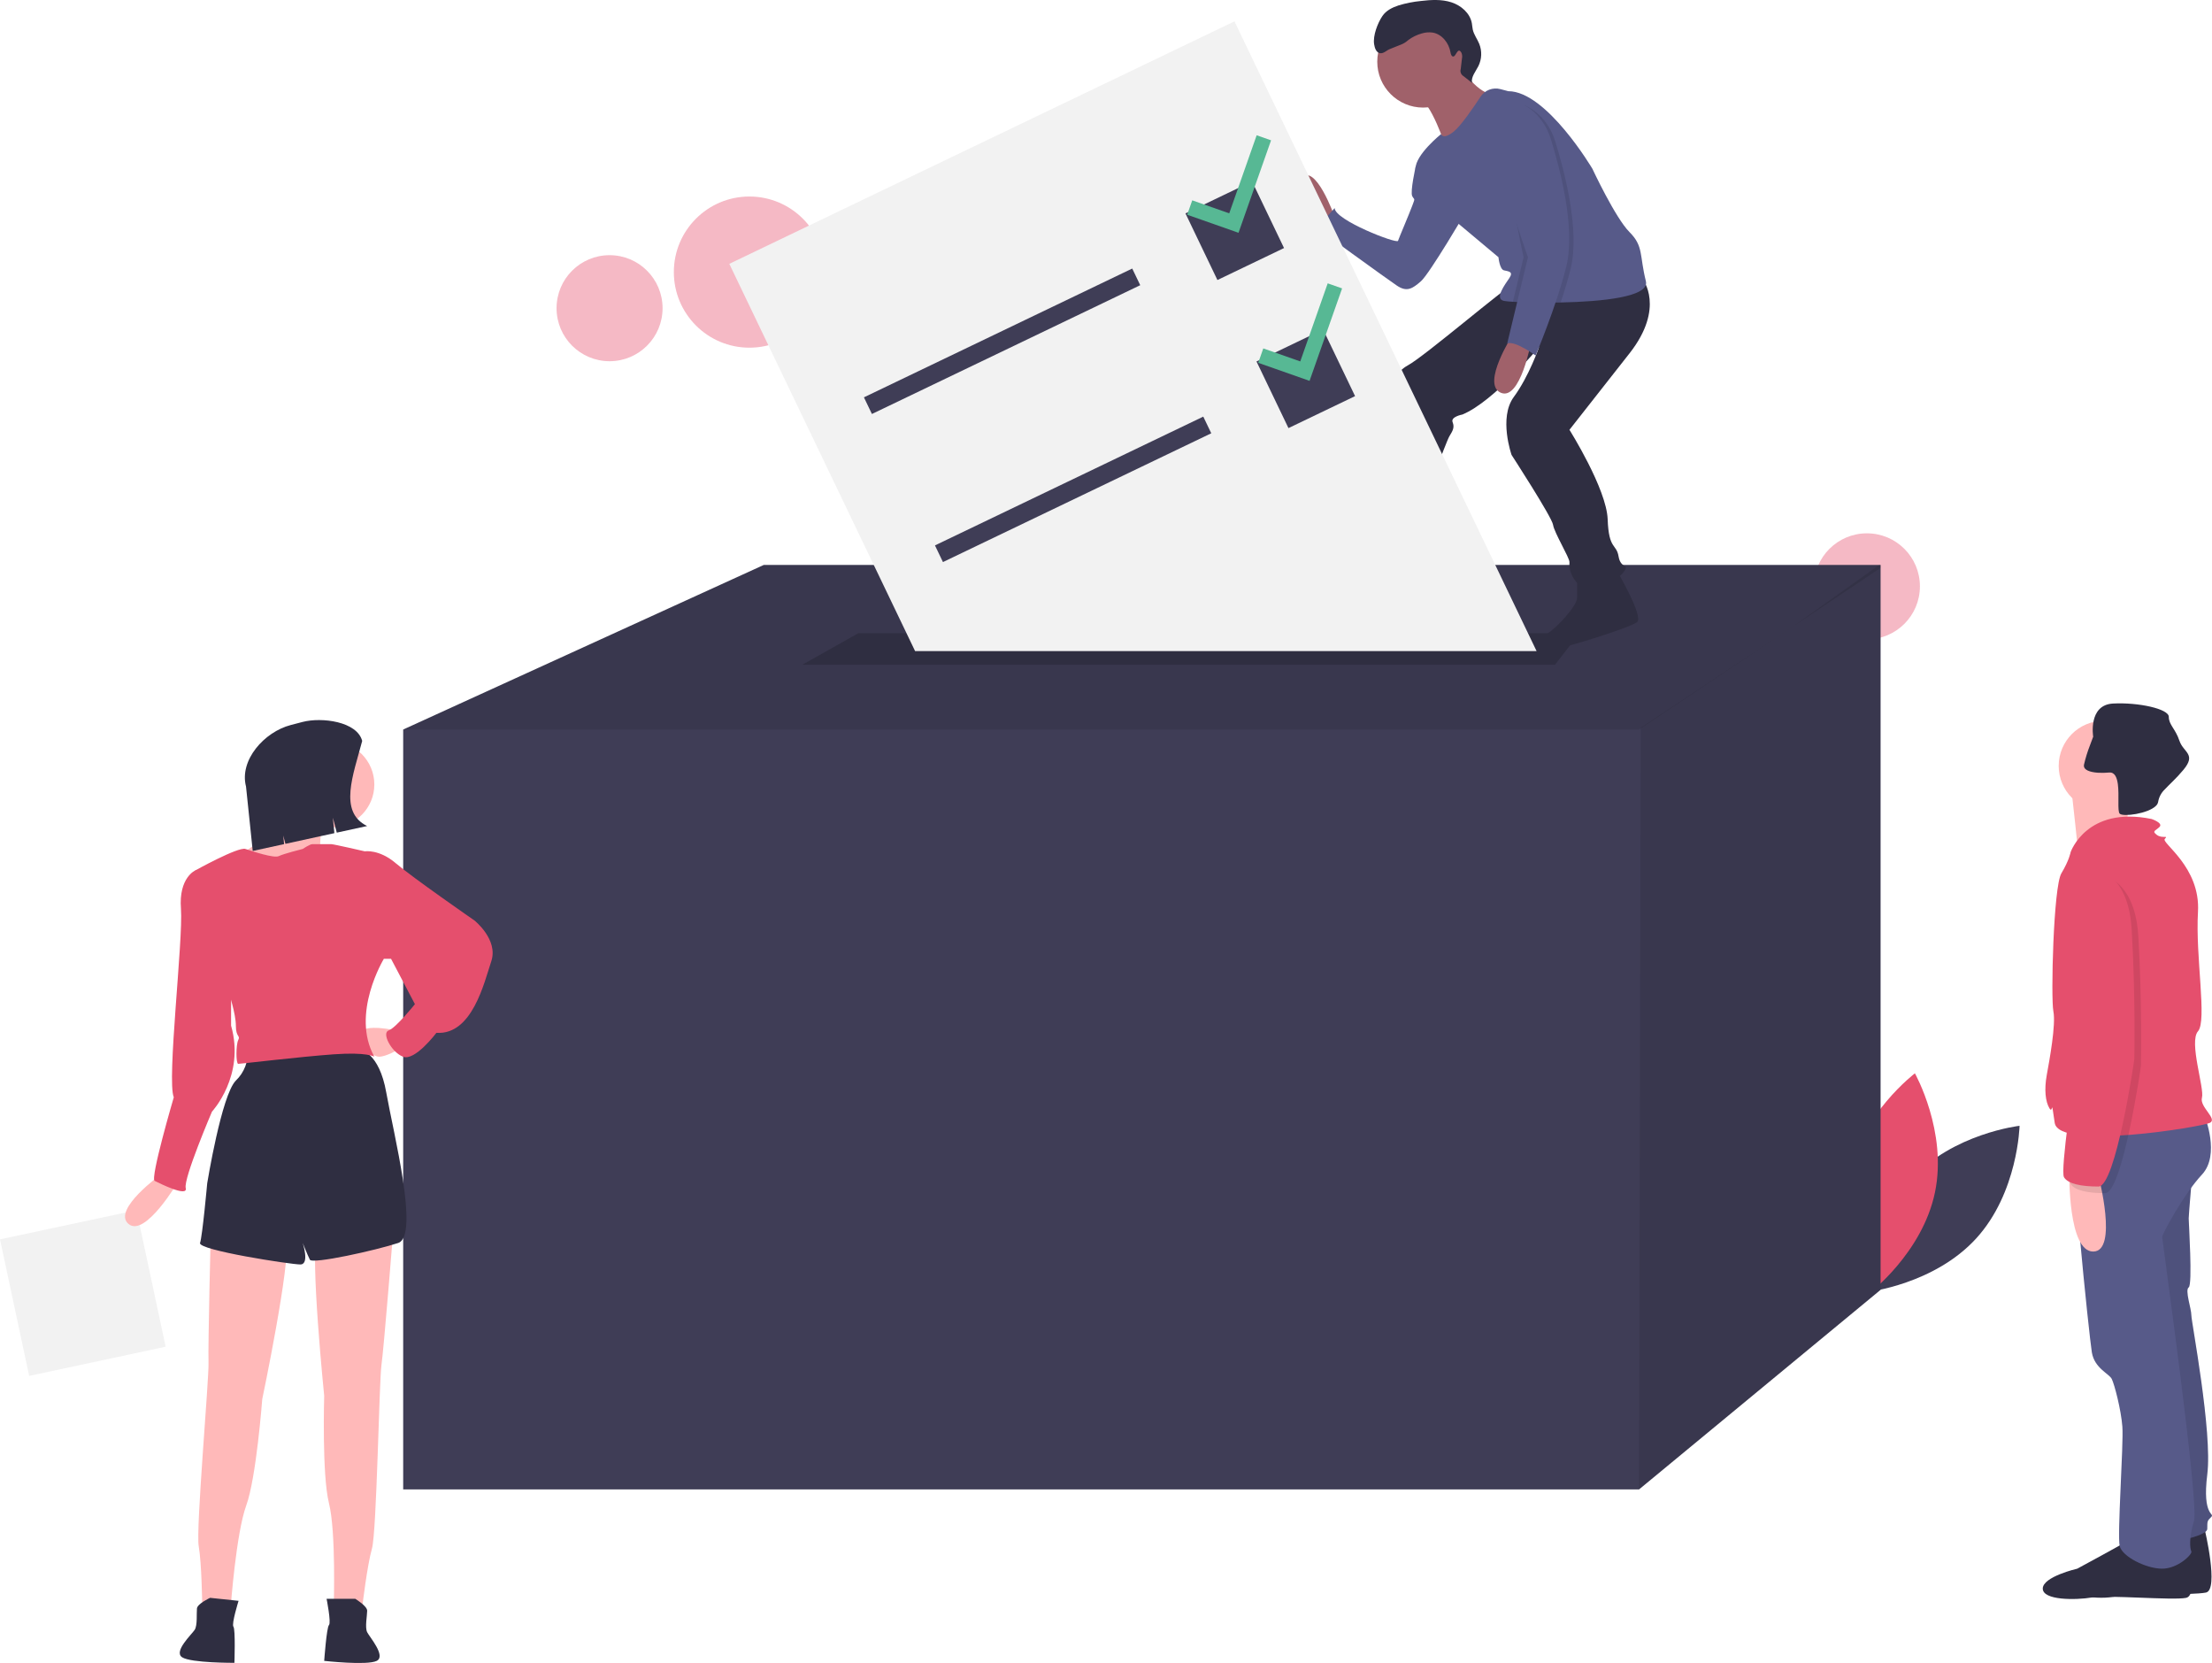
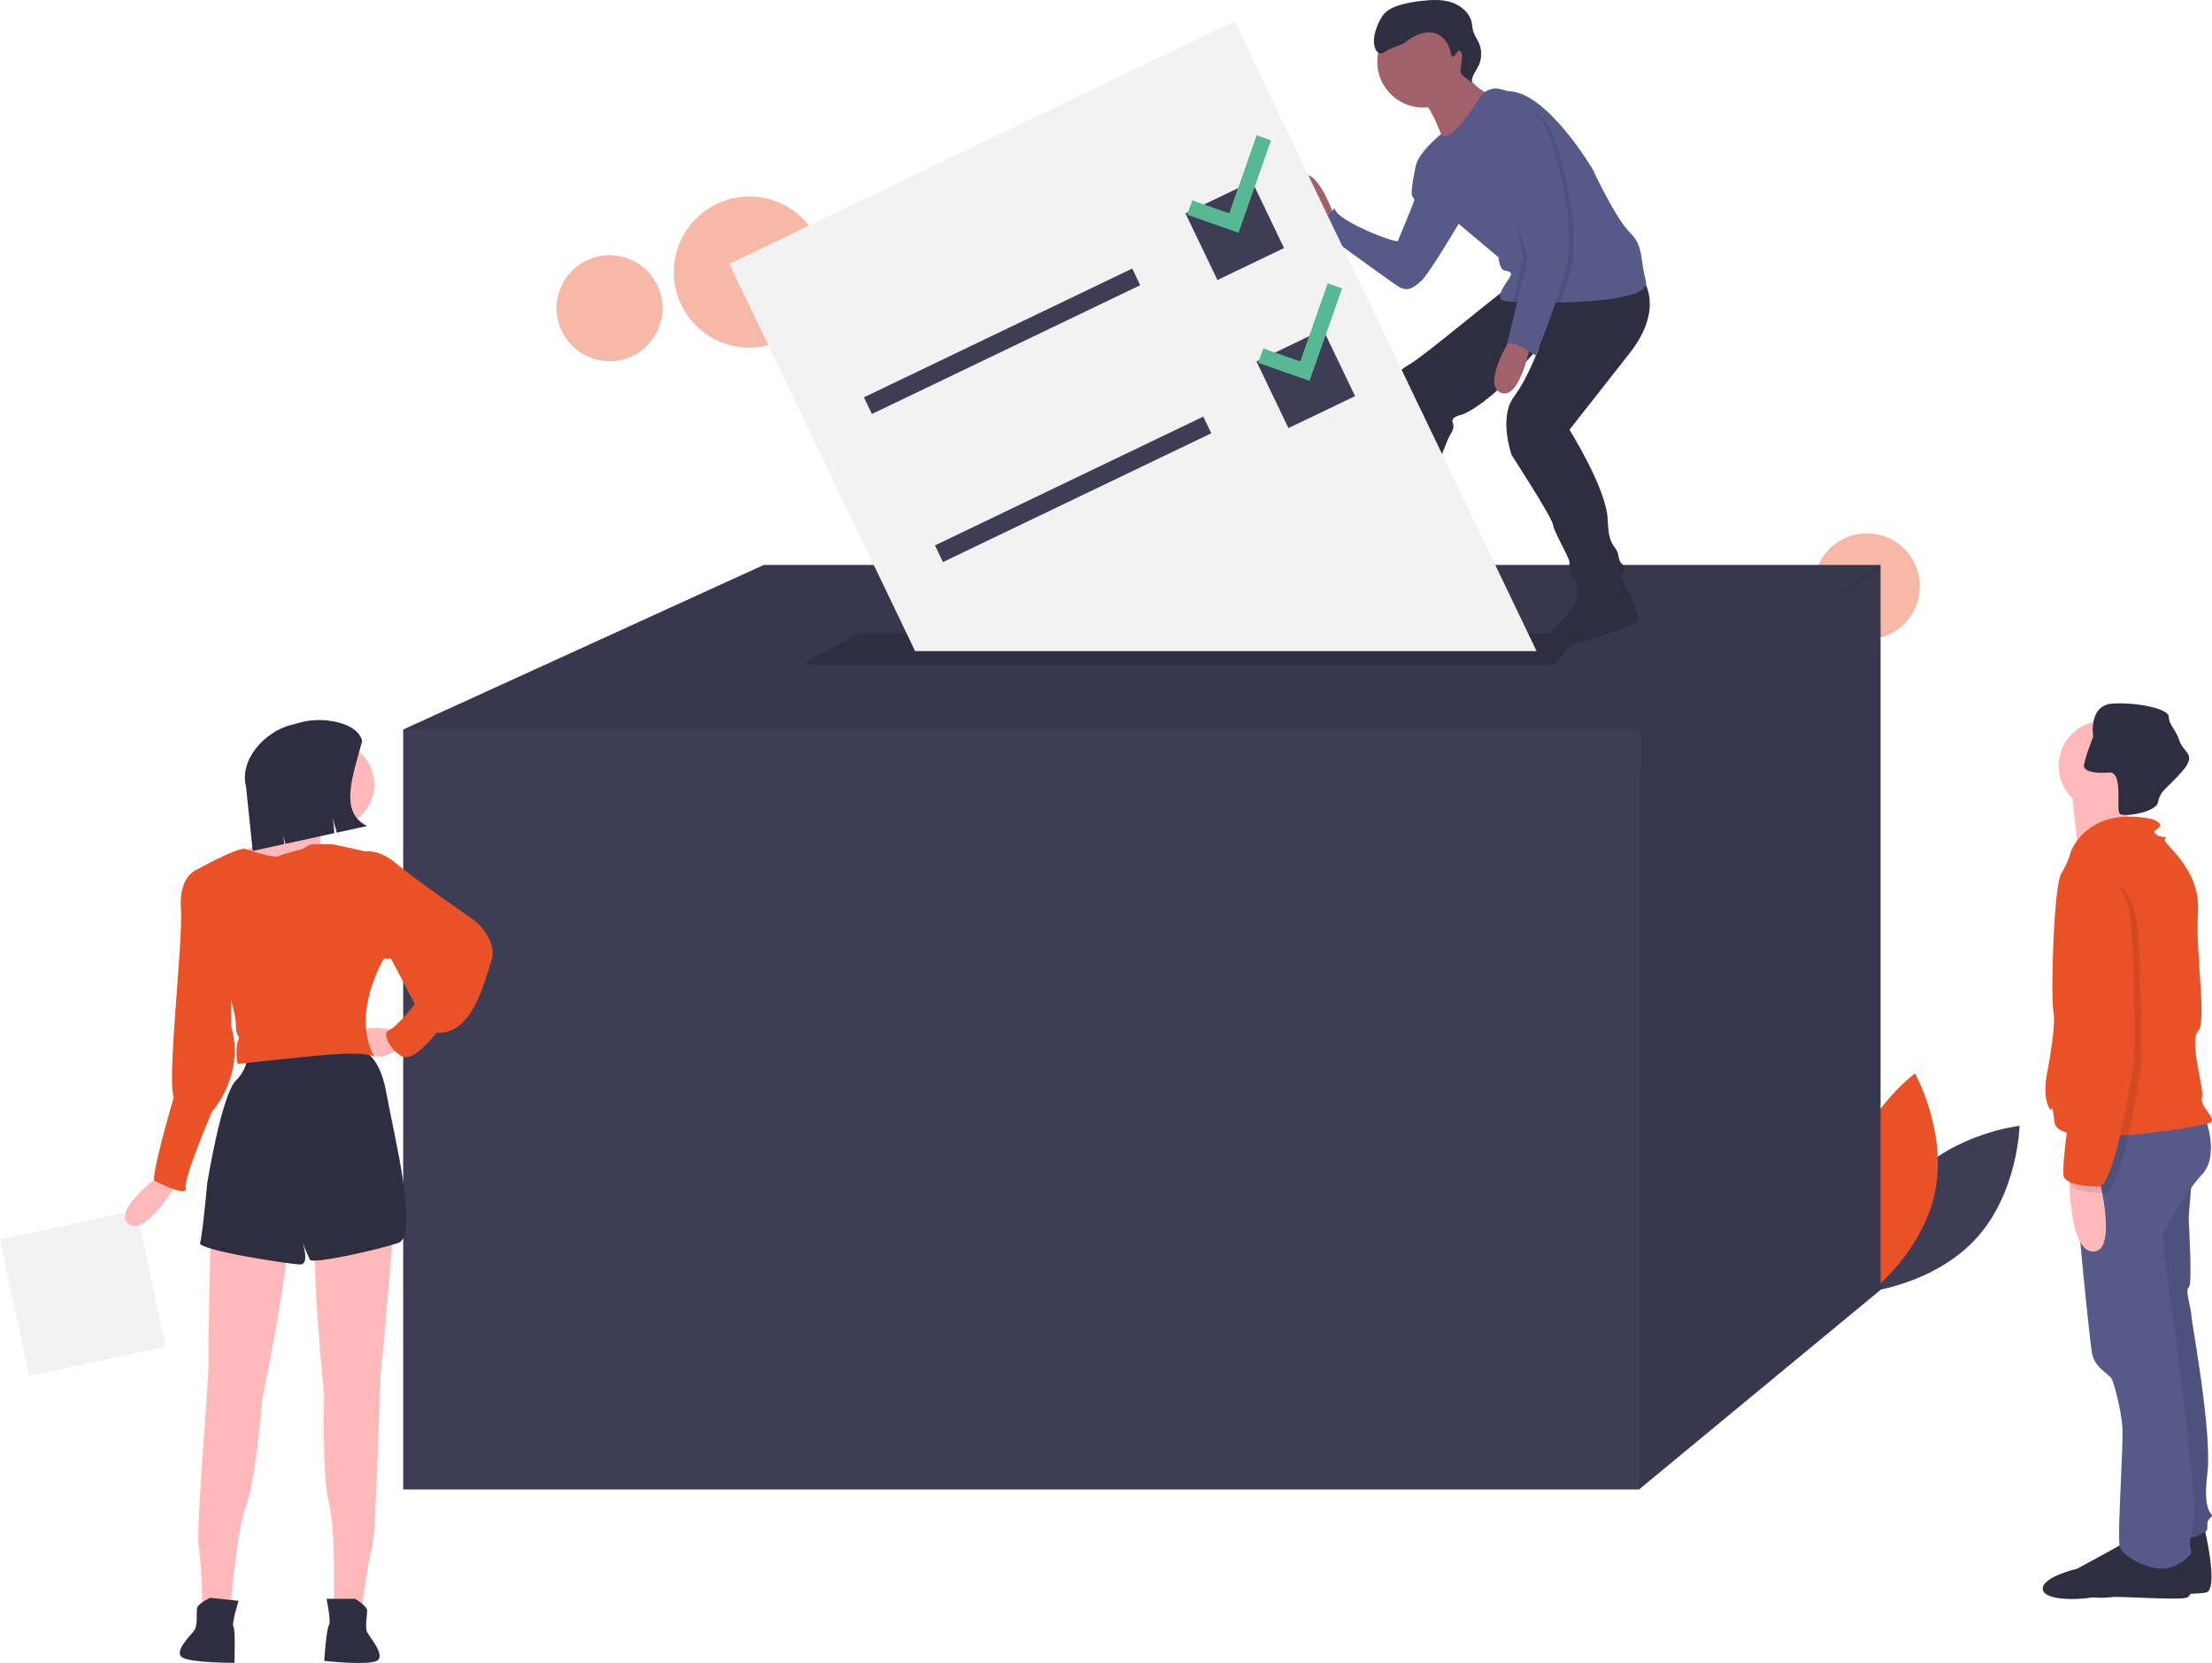
<svg xmlns="http://www.w3.org/2000/svg" data-name="Layer 1" width="914.817" height="687.575" viewBox="0 0 914.817 687.575">
-   <circle cx="772.098" cy="242.425" r="21.92" fill="#e54f6d" opacity="0.4" />
-   <circle cx="309.93" cy="112.501" r="31.248" fill="#e54f6d" opacity="0.4" />
-   <circle cx="252.098" cy="127.425" r="21.92" fill="#e54f6d" opacity="0.4" />
+   <circle cx="772.098" cy="242.425" r="21.92" fill="#e95126" opacity="0.4" />
+   <circle cx="309.93" cy="112.501" r="31.248" fill="#e95126" opacity="0.4" />
+   <circle cx="252.098" cy="127.425" r="21.92" fill="#e95126" opacity="0.4" />
  <path d="M933.049,593.762c-17.32,18.962-17.949,46.584-17.949,46.584s27.453-3.122,44.773-22.084,17.949-46.584,17.949-46.584S950.369,574.8,933.049,593.762Z" transform="translate(-142.5916 -106.2126)" fill="#3f3d56" />
-   <path d="M942.833,599.218c-5.241,25.141-27.272,41.815-27.272,41.815s-13.534-24.088-8.293-49.229S934.54,549.989,934.54,549.989,948.074,574.077,942.833,599.218Z" transform="translate(-142.5916 -106.2126)" fill="#e54f6d" />
+   <path d="M942.833,599.218c-5.241,25.141-27.272,41.815-27.272,41.815s-13.534-24.088-8.293-49.229S934.54,549.989,934.54,549.989,948.074,574.077,942.833,599.218Z" transform="translate(-142.5916 -106.2126)" fill="#e95126" />
  <polygon points="777.746 233.581 777.746 533.289 677.843 615.818 166.746 615.818 166.746 301.631 315.876 233.581 777.746 233.581" fill="#3f3d56" />
  <polygon points="777.746 233.581 777.746 234.782 741.882 258.788 677.843 301.631 166.746 301.631 315.876 233.581 777.746 233.581" opacity="0.1" />
  <polygon points="777.746 233.581 777.746 533.289 677.843 615.818 678.567 300.907 741.882 258.788 777.167 233.581 777.746 233.581" opacity="0.1" />
  <polygon points="643.094 274.845 331.803 274.845 354.969 261.814 653.23 261.814 643.094 274.845" fill="#2f2e41" />
  <path d="M1054.352,738.332s6.035,25.236.549,26.334-32.368.743-38.952,1.84-20.299-.743-20.299-5.681,14.264-8.229,14.264-8.229,20.299-10.972,20.847-11.521S1054.352,738.332,1054.352,738.332Z" transform="translate(-142.5916 -106.2126)" fill="#2f2e41" />
  <path d="M1049.415,589.657s-1.646,18.653-1.646,20.299,1.646,27.431,0,28.528,1.097,8.778,1.097,11.521,8.778,48.278,6.583,65.834,3.292,15.91,1.646,17.556-1.646,1.646-1.646,4.938-17.556,6.035-17.556,6.035L1018.692,623.123l9.875-36.209Z" transform="translate(-142.5916 -106.2126)" fill="#575a89" />
  <path d="M1049.415,589.657s-1.646,18.653-1.646,20.299,1.646,27.431,0,28.528,1.097,8.778,1.097,11.521,8.778,48.278,6.583,65.834,3.292,15.91,1.646,17.556-1.646,1.646-1.646,4.938-17.556,6.035-17.556,6.035L1018.692,623.123l9.875-36.209Z" transform="translate(-142.5916 -106.2126)" opacity="0.1" />
  <path d="M1046.672,746.013s5.486,19.75,0,20.847-32.368-1.257-38.952-.16-20.299,1.257-20.299-3.681,14.264-8.229,14.264-8.229,20.299-10.972,20.847-11.521S1046.672,746.013,1046.672,746.013Z" transform="translate(-142.5916 -106.2126)" fill="#2f2e41" />
  <path d="M1054.352,567.713s6.583,15.91-1.097,24.139-16.458,24.688-16.458,25.785,15.361,110.272,13.167,117.404-1.646,11.521-1.097,12.618-5.486,7.132-12.07,7.132-16.458-4.938-17.556-9.326,1.646-42.243,1.097-49.375-3.292-17.556-4.389-19.75-7.132-4.389-8.229-10.972-9.875-90.522-7.132-93.265S1054.352,567.713,1054.352,567.713Z" transform="translate(-142.5916 -106.2126)" fill="#575a89" />
  <circle cx="870.066" cy="316.665" r="18.653" fill="#ffb9b9" />
  <path d="M1024.178,432.204s-3.84,20.299-1.097,22.493-20.847,5.486-20.847,5.486-2.743-26.882-3.292-29.625S1024.178,432.204,1024.178,432.204Z" transform="translate(-142.5916 -106.2126)" fill="#ffb9b9" />
-   <path d="M998.942,458.538s6.583-19.202,33.466-13.715c0,0,4.938,1.646,3.292,3.292s-3.292,1.646-1.097,3.292,4.938,0,3.292,1.646,14.813,11.521,13.715,30.174,3.84,44.986,0,49.375,2.743,23.59,1.646,27.431,6.583,8.778,3.292,10.424-62.542,11.521-64.188,0-.549-3.292-2.194-6.035-2.194-7.681-1.097-13.715,3.84-20.847,2.743-26.334,0-51.57,3.292-57.056S998.942,458.538,998.942,458.538Z" transform="translate(-142.5916 -106.2126)" fill="#e54f6d" />
+   <path d="M998.942,458.538s6.583-19.202,33.466-13.715c0,0,4.938,1.646,3.292,3.292s-3.292,1.646-1.097,3.292,4.938,0,3.292,1.646,14.813,11.521,13.715,30.174,3.84,44.986,0,49.375,2.743,23.59,1.646,27.431,6.583,8.778,3.292,10.424-62.542,11.521-64.188,0-.549-3.292-2.194-6.035-2.194-7.681-1.097-13.715,3.84-20.847,2.743-26.334,0-51.57,3.292-57.056S998.942,458.538,998.942,458.538Z" transform="translate(-142.5916 -106.2126)" fill="#e95126" />
  <path d="M1010.463,592.4s8.229,31.271-2.194,31.271-9.875-32.368-9.875-32.368Z" transform="translate(-142.5916 -106.2126)" fill="#ffb9b9" />
  <path d="M1004.428,422.878c0,1.591,2.304,2.6,5.876,2.831h.005a29.891,29.891,0,0,0,4.543-.088c2.282-.208,3.226,1.937,3.615,4.767.636,4.669-.252,11.214.773,12.24,1.415,1.415,11.735-.005,14.961-3.215a2.981,2.981,0,0,0,.949-1.723,9.166,9.166,0,0,1,2.754-5.119c1.904-2.079,4.614-4.383,7.67-8.048,5.486-6.583,0-7.132-1.646-12.07s-4.389-6.583-4.389-9.875-12.618-6.035-23.042-5.486-8.229,13.715-8.229,13.715-.62,1.591-1.361,3.643a57.214,57.214,0,0,0-2.436,7.911A3.986,3.986,0,0,0,1004.428,422.878Z" transform="translate(-142.5916 -106.2126)" fill="#2f2e41" />
  <path d="M1006.623,466.767s18.653-1.097,20.299,26.334,1.097,53.216,1.097,53.764-7.681,52.667-14.813,52.667-12.618-1.097-14.264-3.84,4.389-42.243,4.389-42.243,2.743-41.695-1.646-54.862S996.748,468.413,1006.623,466.767Z" transform="translate(-142.5916 -106.2126)" opacity="0.1" />
-   <path d="M1003.88,464.024s18.653-1.097,20.299,26.334,1.097,53.216,1.097,53.764-7.681,52.667-14.813,52.667-12.618-1.097-14.264-3.84,4.389-42.243,4.389-42.243,2.743-41.695-1.646-54.862S994.004,465.67,1003.88,464.024Z" transform="translate(-142.5916 -106.2126)" fill="#e54f6d" />
+   <path d="M1003.88,464.024s18.653-1.097,20.299,26.334,1.097,53.216,1.097,53.764-7.681,52.667-14.813,52.667-12.618-1.097-14.264-3.84,4.389-42.243,4.389-42.243,2.743-41.695-1.646-54.862S994.004,465.67,1003.88,464.024Z" transform="translate(-142.5916 -106.2126)" fill="#e95126" />
  <path d="M694.573,195.854s-8.129-23.032-14-15.806,9.032,19.419,9.032,19.419Z" transform="translate(-142.5916 -106.2126)" fill="#a0616a" />
  <path d="M732.96,173.273,728.07,175.086s-2.336,10.381-1.432,12.188,1.355.452,0,4.065-5.419,13.097-5.871,14.452-26.194-8.581-26.194-13.548c0,0-5.419,6.323-8.129,7.677,0,0,29.807,21.677,33.871,24.387s6.323,1.355,9.935-1.806,18.968-29.355,18.968-29.355Z" transform="translate(-142.5916 -106.2126)" fill="#575a89" />
  <path d="M719.863,333.596s.452,4.968,1.355,5.419,7.677,11.742,0,14-12.194,1.355-14,2.258-33.419,2.71-33.871-2.258,15.355-5.871,15.355-5.871,14.452-9.484,16.71-14.452S719.863,333.596,719.863,333.596Z" transform="translate(-142.5916 -106.2126)" fill="#2f2e41" />
  <path d="M811.541,342.628s10.839,18.516,8.129,20.774-29.099,10.487-32.968,10.839c-4.968.452-8.581-3.613-4.516-5.871s12.645-11.742,12.645-14.903v-8.129Z" transform="translate(-142.5916 -106.2126)" fill="#2f2e41" />
  <path d="M821.928,221.596s9.484,11.742-5.419,30.71L791.67,283.919s15.355,24.387,15.806,37.032,3.613,9.935,4.516,15.355,4.968,2.71,1.806,6.774-14.903,7.677-18.516,4.516a11.196,11.196,0,0,1-3.613-9.032c0-1.806-6.323-12.194-6.774-15.355s-17.161-28.903-17.161-28.903-5.419-15.355.903-23.936,10.501-20.75,10.501-20.75-18.63,22.557-31.726,27.976c0,0-4.968.903-4.065,3.161s0,3.613-1.355,5.871-10.839,28.452-14,35.226-1.806,10.839-5.419,13.097-19.871.452-19.871-1.806,2.258-8.129,3.613-11.29,12.194-39.742,11.29-46.065.452-14.903,7.226-18.516,41.097-32.968,42.903-32.968S821.928,221.596,821.928,221.596Z" transform="translate(-142.5916 -106.2126)" fill="#2f2e41" />
  <circle cx="588.562" cy="25.512" r="18.968" fill="#a0616a" />
  <path d="M746.509,133.531s5.871,10.387,13.097,11.742-18.968,22.129-18.968,22.129-6.323-19.871-11.742-20.774S746.509,133.531,746.509,133.531Z" transform="translate(-142.5916 -106.2126)" fill="#a0616a" />
  <path d="M727.992,175.983c0,5.871,17.613,22.581,17.613,22.581l16.71,14s.452,4.968,2.258,5.419,4.065.452,2.258,3.161-6.323,8.581-2.258,9.484a33.199,33.199,0,0,0,3.699.352c1.084.063,2.357.122,3.789.176,3.342.117,7.524.194,12.054.163q1.931-.007,3.929-.045c17.076-.339,36.856-2.303,35.239-8.775-2.71-10.839-.903-14.452-6.774-20.323s-15.355-26.194-15.355-26.194-18.968-32.065-34.774-32.065l-3.283-.863a7.519,7.519,0,0,0-8.206,3.152c-3.17,4.828-8.17,12.081-11.092,14.42-4.516,3.613-5.221,1.021-5.221,1.021S727.992,170.112,727.992,175.983Z" transform="translate(-142.5916 -106.2126)" fill="#575a89" />
  <path d="M768.186,244.628s-13.097,20.323-4.968,23.936,12.645-21.226,12.645-21.226Z" transform="translate(-142.5916 -106.2126)" fill="#a0616a" />
  <path d="M743.554,129.582c-.728-.092-.958-1.01-1.081-1.734-.656-3.874-3.543-7.548-7.422-8.173a10.51,10.51,0,0,0-4.422.356,16.779,16.779,0,0,0-5.674,2.793,9.36,9.36,0,0,1-2.836,1.781c-.712.209-3.734,1.553-4.44,1.78-1.552.5-2.837,2.125-4.436,1.803-1.53-.308-2.111-2.155-2.356-3.696-.56-3.51,1.449-8.748,3.447-11.688,1.516-2.231,4.081-3.515,6.646-4.351a47.752,47.752,0,0,1,9.218-1.832c4.219-.498,8.589-.763,12.632.541s7.725,4.494,8.48,8.675c.157.871.187,1.763.379,2.627.47,2.107,1.864,3.878,2.677,5.878a11.319,11.319,0,0,1-.345,9.176c-1.126,2.265-3.084,4.441-2.662,6.935l-3.485-2.748a2.531,2.531,0,0,1-1.163-2.962l.507-4.364a3.84,3.84,0,0,0-.226-2.359C745.441,125.314,744.768,129.735,743.554,129.582Z" transform="translate(-142.5916 -106.2126)" fill="#2f2e41" />
  <path d="M776.315,213.467l-4.254,17.69c4.29.154,9.967.235,15.983.117,1.517-4.552,2.967-9.299,4.078-13.743,4.065-16.258-2.71-41.097-6.323-52.839s-12.645-14.903-12.645-14.903a41.185,41.185,0,0,0-10.387,5.419C756.896,159.273,776.315,213.467,776.315,213.467Z" transform="translate(-142.5916 -106.2126)" opacity="0.1" />
  <path d="M772.702,212.564l-4.43,18.417c1.084.063,2.357.122,3.789.176,3.342.117,7.524.194,12.054.163,1.63-4.837,3.207-9.94,4.394-14.691,4.065-16.258-2.71-41.097-6.323-52.839s-11.516,1.129-11.516,1.129,3.161-7.677-2.71-3.613S772.702,212.564,772.702,212.564Z" transform="translate(-142.5916 -106.2126)" opacity="0.1" />
  <path d="M771.347,148.886s9.032,3.161,12.645,14.903,10.387,36.581,6.323,52.839S777.67,253.209,777.67,253.209s-8.581-6.323-11.742-4.968l8.581-35.677S755.089,158.37,760.96,154.305A41.185,41.185,0,0,1,771.347,148.886Z" transform="translate(-142.5916 -106.2126)" fill="#575a89" />
  <polygon points="635.488 269.199 510.541 8.828 301.62 109.085 378.456 269.199 635.488 269.199" fill="#f2f2f2" />
  <rect x="495.48" y="243.491" width="123.081" height="7.639" transform="translate(-194.7588 159.1223) rotate(-25.6354)" fill="#3f3d56" />
  <rect x="524.86" y="304.714" width="123.081" height="7.639" transform="translate(-218.3543 177.8595) rotate(-25.6354)" fill="#3f3d56" />
  <rect x="637.968" y="186.326" width="30.558" height="30.558" transform="translate(-165.5124 196.2548) rotate(-25.6354)" fill="#3f3d56" />
  <rect x="667.347" y="247.548" width="30.558" height="30.558" transform="translate(-189.1079 214.9919) rotate(-25.6354)" fill="#3f3d56" />
  <polygon points="519.718 55.924 508.372 88.206 493.077 82.83 490.984 88.785 512.214 96.246 525.672 58.017 519.718 55.924" fill="#57b894" />
  <polygon points="549.097 117.146 537.751 149.428 522.457 144.053 520.364 150.007 541.593 157.468 555.052 119.239 549.097 117.146" fill="#57b894" />
  <g id="b6a4aa65-5bff-4dd4-a595-827386906092" data-name="woman">
    <rect x="147.984" y="611.967" width="57.724" height="57.724" transform="translate(341.0645 1124.364) rotate(167.9424)" fill="#f2f2f2" />
-     <path id="ac286760-ef31-4470-8aba-995faff60c3b-529" data-name="right hand" d="M209.53,591.492s-20.734,14.81-13.823,20.734,20.734-17.772,20.734-17.772Z" transform="translate(-142.5916 -106.2126)" fill="#ffb9b9" />
-     <path id="ad0ee0d5-d520-47bd-bca9-706ef112ee3c-530" data-name="left leg" d="M305.302,614.201s-3.949,49.367-4.937,56.279-1.975,69.114-3.949,76.025-3.949,23.696-3.949,23.696H280.619s.987-30.608-1.975-42.456-1.975-44.43-1.975-44.43-5.924-58.253-2.962-66.152S305.302,614.201,305.302,614.201Z" transform="translate(-142.5916 -106.2126)" fill="#ffb9b9" />
-     <path id="a2d865fc-f989-4a0f-bdfe-5d1a04b5cb09-531" data-name="left shoe" d="M289.505,767.239s4.937,2.962,4.937,4.937-.987,6.911,0,8.886,7.899,9.873,3.949,11.848-21.722,0-21.722,0,.987-13.823,1.975-14.81-.987-10.861-.987-10.861Z" transform="translate(-142.5916 -106.2126)" fill="#2f2e41" />
-     <path id="a5afd73e-dc2f-49f8-bb76-01b6bc8ff4ec-532" data-name="right leg" d="M229.826,612.991s-1.254,49.509-.998,56.486-5.291,68.94-4.053,76.02,1.44,23.98,1.44,23.98l11.783,1.244s2.231-30.542,6.42-42.014,6.627-43.978,6.627-43.978,12.006-57.31,9.889-65.476S229.826,612.991,229.826,612.991Z" transform="translate(-142.5916 -106.2126)" fill="#ffb9b9" />
-     <path id="bae9c969-98bd-41cd-ab49-dced4866e2f9-533" data-name="right shoe" d="M229.472,766.842s-5.22,2.427-5.428,4.391.256,6.977-.933,8.837-8.891,8.99-5.171,11.368,21.602,2.28,21.602,2.28.469-13.85-.409-14.936,2.122-10.697,2.122-10.697Z" transform="translate(-142.5916 -106.2126)" fill="#2f2e41" />
-     <path id="efa1face-c8d6-4f61-8a17-c81461288bfc-534" data-name="pants" d="M291.479,540.15s7.899.987,10.861,17.772,13.823,59.241,4.937,62.203-35.544,8.886-36.532,6.911-2.962-6.911-2.962-6.911,2.962,8.886-.987,8.886-42.456-5.924-41.468-8.886,2.962-24.684,2.962-24.684,5.924-36.532,11.848-42.456a16.192,16.192,0,0,0,4.937-12.835Z" transform="translate(-142.5916 -106.2126)" fill="#2f2e41" />
-     <path id="ba787e0e-2496-4127-9664-864bc1f1b460-535" data-name="left hand" d="M306.29,532.251s-12.835-2.962-14.81.987,4.937,9.873,7.899,9.873,7.899-2.962,7.899-2.962Z" transform="translate(-142.5916 -106.2126)" fill="#ffb9b9" />
+     <path id="ac286760-ef31-4470-8aba-995faff60c3b-184" data-name="right hand" d="M209.53,591.492s-20.734,14.81-13.823,20.734,20.734-17.772,20.734-17.772Z" transform="translate(-142.5916 -106.2126)" fill="#ffb9b9" />
+     <path id="ad0ee0d5-d520-47bd-bca9-706ef112ee3c-185" data-name="left leg" d="M305.302,614.201s-3.949,49.367-4.937,56.279-1.975,69.114-3.949,76.025-3.949,23.696-3.949,23.696H280.619s.987-30.608-1.975-42.456-1.975-44.43-1.975-44.43-5.924-58.253-2.962-66.152S305.302,614.201,305.302,614.201Z" transform="translate(-142.5916 -106.2126)" fill="#ffb9b9" />
+     <path id="a2d865fc-f989-4a0f-bdfe-5d1a04b5cb09-186" data-name="left shoe" d="M289.505,767.239s4.937,2.962,4.937,4.937-.987,6.911,0,8.886,7.899,9.873,3.949,11.848-21.722,0-21.722,0,.987-13.823,1.975-14.81-.987-10.861-.987-10.861Z" transform="translate(-142.5916 -106.2126)" fill="#2f2e41" />
+     <path id="a5afd73e-dc2f-49f8-bb76-01b6bc8ff4ec-187" data-name="right leg" d="M229.826,612.991s-1.254,49.509-.998,56.486-5.291,68.94-4.053,76.02,1.44,23.98,1.44,23.98l11.783,1.244s2.231-30.542,6.42-42.014,6.627-43.978,6.627-43.978,12.006-57.31,9.889-65.476S229.826,612.991,229.826,612.991Z" transform="translate(-142.5916 -106.2126)" fill="#ffb9b9" />
+     <path id="bae9c969-98bd-41cd-ab49-dced4866e2f9-188" data-name="right shoe" d="M229.472,766.842s-5.22,2.427-5.428,4.391.256,6.977-.933,8.837-8.891,8.99-5.171,11.368,21.602,2.28,21.602,2.28.469-13.85-.409-14.936,2.122-10.697,2.122-10.697Z" transform="translate(-142.5916 -106.2126)" fill="#2f2e41" />
+     <path id="efa1face-c8d6-4f61-8a17-c81461288bfc-189" data-name="pants" d="M291.479,540.15s7.899.987,10.861,17.772,13.823,59.241,4.937,62.203-35.544,8.886-36.532,6.911-2.962-6.911-2.962-6.911,2.962,8.886-.987,8.886-42.456-5.924-41.468-8.886,2.962-24.684,2.962-24.684,5.924-36.532,11.848-42.456a16.192,16.192,0,0,0,4.937-12.835Z" transform="translate(-142.5916 -106.2126)" fill="#2f2e41" />
+     <path id="ba787e0e-2496-4127-9664-864bc1f1b460-190" data-name="left hand" d="M306.29,532.251s-12.835-2.962-14.81.987,4.937,9.873,7.899,9.873,7.899-2.962,7.899-2.962Z" transform="translate(-142.5916 -106.2126)" fill="#ffb9b9" />
    <circle id="af432612-84fe-4a80-a474-ad6710b59c23" data-name="head" cx="137.04" cy="324.342" r="17.772" fill="#ffb9b9" />
-     <path id="fc691572-079c-4ac7-a111-0c7206f484e6-536" data-name="neck" d="M276.669,443.39s-2.962,13.823-.987,13.823-14.81,8.886-14.81,8.886l-12.835-1.975-3.949-5.924s20.734-13.823,20.734-21.722S276.669,443.39,276.669,443.39Z" transform="translate(-142.5916 -106.2126)" fill="#ffb9b9" />
-     <path id="a377c2ac-5aad-4dd5-94e4-d6887260be3a-537" data-name="upper body" d="M267.783,457.213s2.962-1.975,3.949-1.975h7.899c.987,0,13.823,2.962,13.823,2.962l7.899,44.43s-13.823,22.709-3.949,40.481c0,0-2.962-1.975-16.785-.987s-38.506,3.949-39.494,3.949-.987-7.899,0-9.873-.987-.987-.987-5.924-2.962-13.823-2.962-13.823l-13.823-50.355s17.772-9.873,20.734-8.886,11.848,3.949,13.823,2.962S267.783,457.213,267.783,457.213Z" transform="translate(-142.5916 -106.2126)" fill="#e54f6d" />
-     <path id="fd50713a-8150-4e39-832b-91f38638a5e4-538" data-name="left arm" d="M290.492,459.188l2.962-.987s5.924-.987,12.835,4.937S338.872,486.833,338.872,486.833s9.873,7.899,6.911,16.785-7.899,30.608-22.709,29.62c0,0-8.886,11.848-13.823,9.873s-8.886-9.873-5.924-10.861,10.861-10.861,10.861-10.861l-9.873-18.76h-2.962l-10.861-5.924Z" transform="translate(-142.5916 -106.2126)" fill="#e54f6d" />
-     <path id="a85ddca5-281c-4897-a8aa-82a4133bac02-539" data-name="right arm" d="M231.251,465.112l-7.899.987s-6.911,2.962-5.924,15.797-5.924,71.089-2.962,78c0,0-9.873,33.57-7.899,34.557s13.823,6.911,12.835,2.962,10.861-31.595,10.861-31.595,13.823-14.81,7.899-35.544V513.491Z" transform="translate(-142.5916 -106.2126)" fill="#e54f6d" />
-     <path id="eb14ef5a-0bc4-48da-8b11-b0e113a7ef46-540" data-name="hair" d="M294.423,447.737l-12.552,2.734-1.613-6.18.62,6.397L260.629,455.099l-.89-3.412.342,3.531-12.969,2.825-2.774-26.632c-2.852-10.928,7.558-22.576,18.486-25.428l4.848-1.265c8.027-2.095,22.617-.19,24.711,7.836C288.717,426.549,282.466,441.89,294.423,447.737Z" transform="translate(-142.5916 -106.2126)" fill="#2f2e41" />
+     <path id="fc691572-079c-4ac7-a111-0c7206f484e6-191" data-name="neck" d="M276.669,443.39s-2.962,13.823-.987,13.823-14.81,8.886-14.81,8.886l-12.835-1.975-3.949-5.924s20.734-13.823,20.734-21.722S276.669,443.39,276.669,443.39Z" transform="translate(-142.5916 -106.2126)" fill="#ffb9b9" />
+     <path id="a377c2ac-5aad-4dd5-94e4-d6887260be3a-192" data-name="upper body" d="M267.783,457.213s2.962-1.975,3.949-1.975h7.899c.987,0,13.823,2.962,13.823,2.962l7.899,44.43s-13.823,22.709-3.949,40.481c0,0-2.962-1.975-16.785-.987s-38.506,3.949-39.494,3.949-.987-7.899,0-9.873-.987-.987-.987-5.924-2.962-13.823-2.962-13.823l-13.823-50.355s17.772-9.873,20.734-8.886,11.848,3.949,13.823,2.962S267.783,457.213,267.783,457.213Z" transform="translate(-142.5916 -106.2126)" fill="#e95126" />
+     <path id="fd50713a-8150-4e39-832b-91f38638a5e4-193" data-name="left arm" d="M290.492,459.188l2.962-.987s5.924-.987,12.835,4.937S338.872,486.833,338.872,486.833s9.873,7.899,6.911,16.785-7.899,30.608-22.709,29.62c0,0-8.886,11.848-13.823,9.873s-8.886-9.873-5.924-10.861,10.861-10.861,10.861-10.861l-9.873-18.76h-2.962l-10.861-5.924Z" transform="translate(-142.5916 -106.2126)" fill="#e95126" />
+     <path id="a85ddca5-281c-4897-a8aa-82a4133bac02-194" data-name="right arm" d="M231.251,465.112l-7.899.987s-6.911,2.962-5.924,15.797-5.924,71.089-2.962,78c0,0-9.873,33.57-7.899,34.557s13.823,6.911,12.835,2.962,10.861-31.595,10.861-31.595,13.823-14.81,7.899-35.544V513.491Z" transform="translate(-142.5916 -106.2126)" fill="#e95126" />
+     <path id="eb14ef5a-0bc4-48da-8b11-b0e113a7ef46-195" data-name="hair" d="M294.423,447.737l-12.552,2.734-1.613-6.18.62,6.397L260.629,455.099l-.89-3.412.342,3.531-12.969,2.825-2.774-26.632c-2.852-10.928,7.558-22.576,18.486-25.428l4.848-1.265c8.027-2.095,22.617-.19,24.711,7.836C288.717,426.549,282.466,441.89,294.423,447.737Z" transform="translate(-142.5916 -106.2126)" fill="#2f2e41" />
  </g>
</svg>
